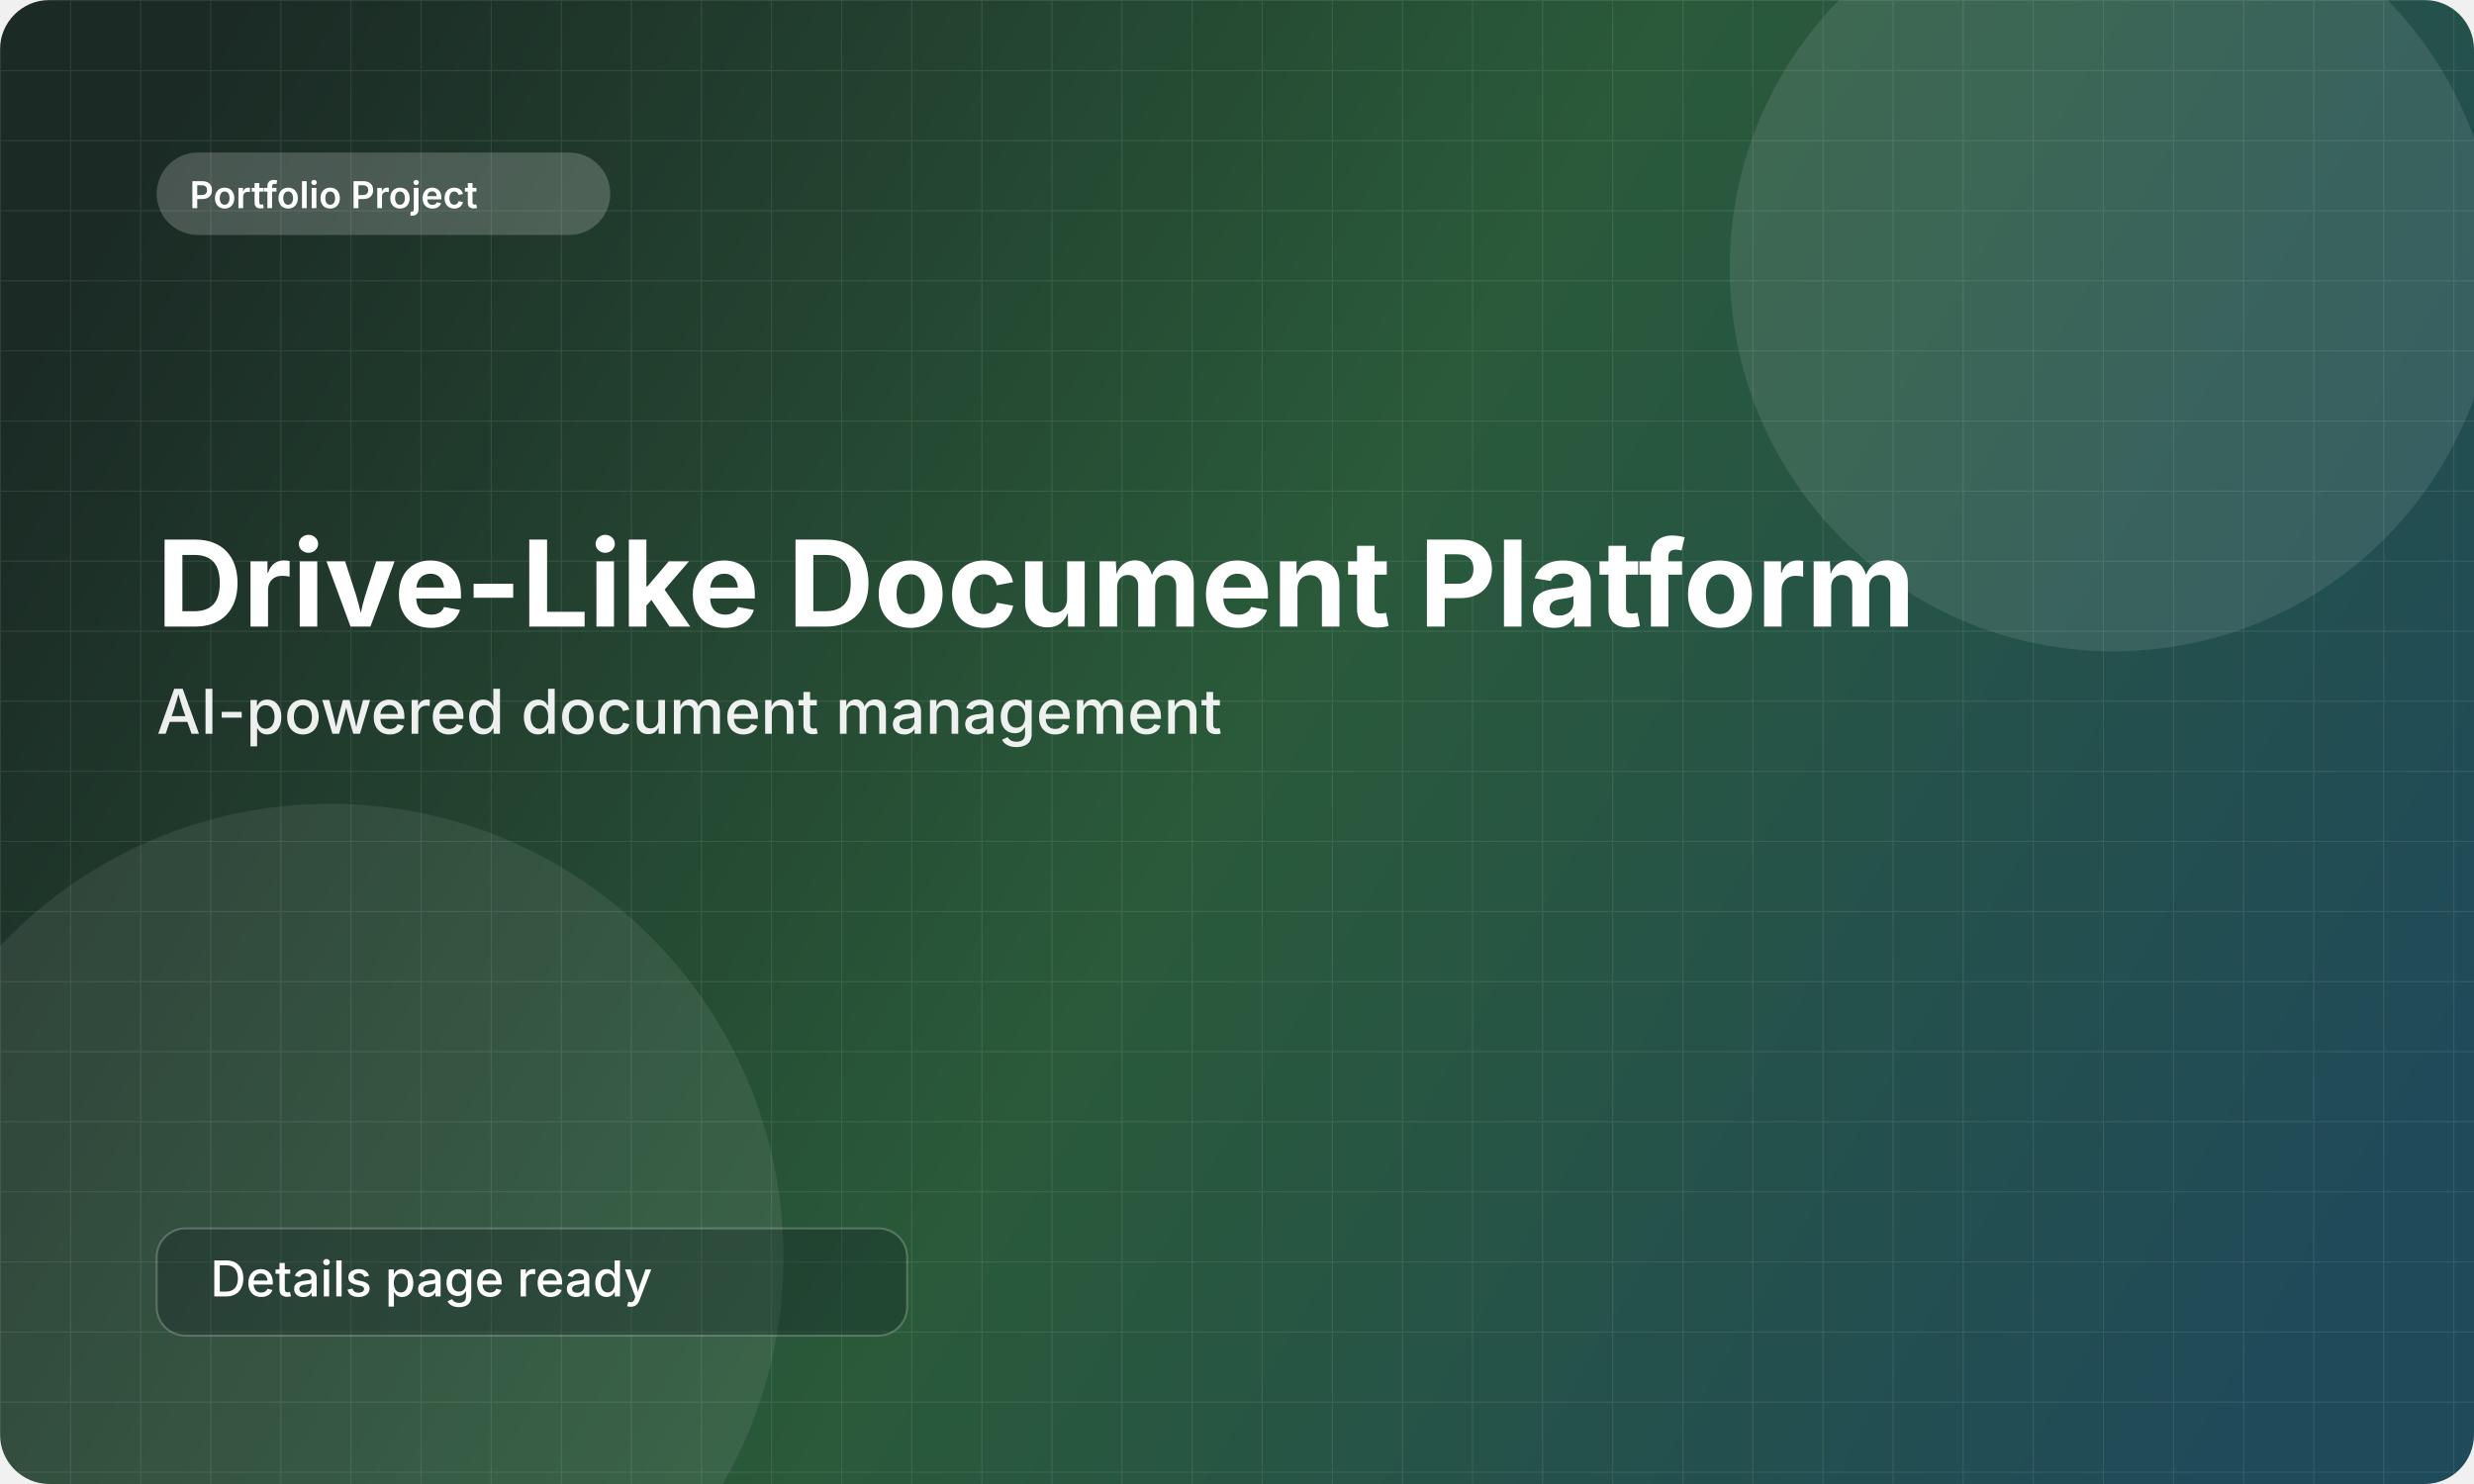
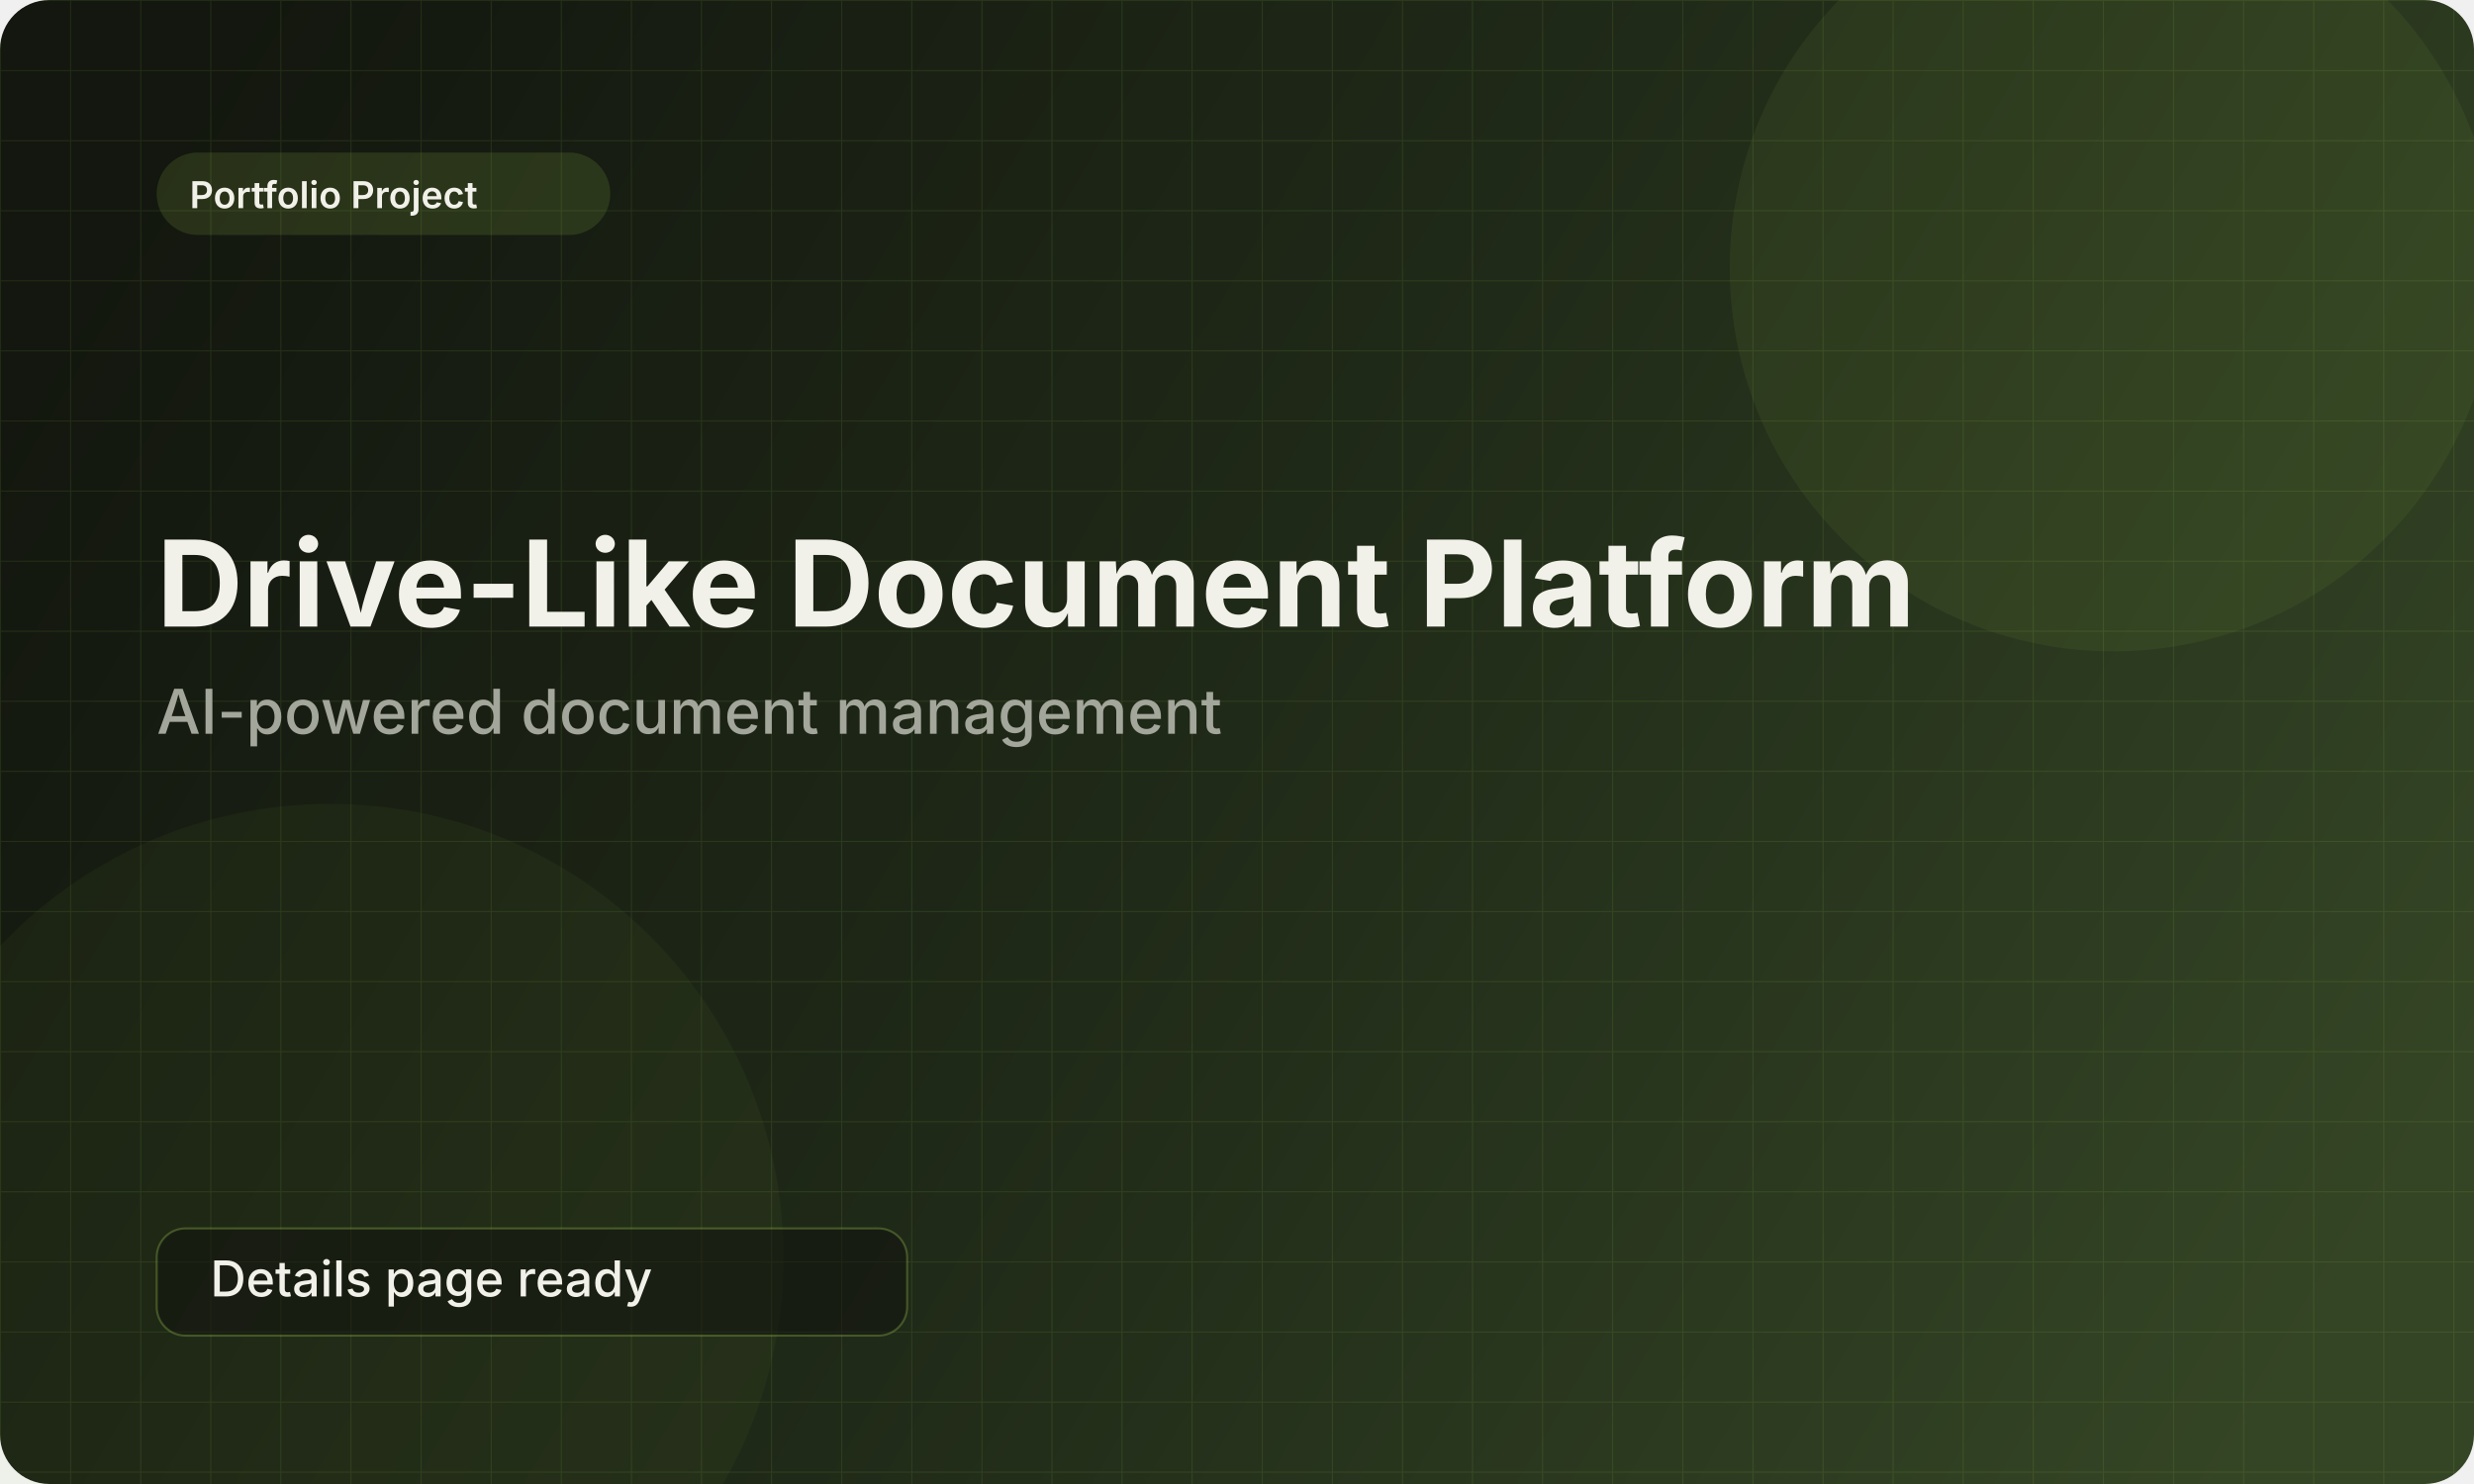
<svg xmlns="http://www.w3.org/2000/svg" width="1200" height="720" viewBox="0 0 1200 720" fill="none">
  <defs>
    <linearGradient id="bg-drive-like-document-platform" x1="84" y1="56" x2="1116" y2="664" gradientUnits="userSpaceOnUse">
-       <stop stop-color="#1B2A25" />
-       <stop offset="0.5" stop-color="#2A5A3A" />
-       <stop offset="1" stop-color="#1F4A5A" />
+       <stop stop-color="#13170f" />
+       <stop offset="0.5" stop-color="#202a18" />
+       <stop offset="1" stop-color="#344525" />
    </linearGradient>
    <pattern id="grid-drive-like-document-platform" width="34" height="34" patternUnits="userSpaceOnUse">
-       <path d="M34 0H0V34" fill="none" stroke="rgba(255,255,255,0.09)" />
+       <path d="M34 0H0V34" fill="none" stroke="rgba(193,247,96,0.09)" />
    </pattern>
  </defs>
  <rect width="1200" height="720" rx="24" fill="url(#bg-drive-like-document-platform)" />
  <rect width="1200" height="720" rx="24" fill="url(#grid-drive-like-document-platform)" />
-   <circle cx="1025" cy="130" r="186" fill="rgba(255,255,255,0.10)" />
-   <circle cx="160" cy="610" r="220" fill="rgba(255,255,255,0.08)" />
-   <rect x="76" y="74" width="220" height="40" rx="20" fill="rgba(255,255,255,0.2)" />
-   <text x="92" y="101" font-family="Inter, Segoe UI, Arial" font-size="18" font-weight="600" fill="white">Portfolio Project</text>
-   <text x="76" y="304" font-family="Inter, Segoe UI, Arial" font-size="58" font-weight="700" fill="white">Drive-Like Document Platform</text>
-   <text x="76" y="356" font-family="Inter, Segoe UI, Arial" font-size="30" font-weight="500" fill="rgba(255,255,255,0.92)">AI-powered document management</text>
-   <rect x="76" y="596" width="364" height="52" rx="14" fill="rgba(9,19,29,0.25)" stroke="rgba(255,255,255,0.22)" />
-   <text x="102" y="629" font-family="Inter, Segoe UI, Arial" font-size="24" font-weight="500" fill="white">Details page ready</text>
+   <circle cx="1025" cy="130" r="186" fill="rgba(193,247,96,0.06)" />
+   <circle cx="160" cy="610" r="220" fill="rgba(193,247,96,0.04)" />
+   <rect x="76" y="74" width="220" height="40" rx="20" fill="rgba(193,247,96,0.12)" />
+   <text x="92" y="101" font-family="Inter, Segoe UI, Arial" font-size="18" font-weight="600" fill="#f1f1e9">Portfolio Project</text>
+   <text x="76" y="304" font-family="Inter, Segoe UI, Arial" font-size="58" font-weight="700" fill="#f1f1e9">Drive-Like Document Platform</text>
+   <text x="76" y="356" font-family="Inter, Segoe UI, Arial" font-size="30" font-weight="500" fill="#a3a69b">AI-powered document management</text>
+   <rect x="76" y="596" width="364" height="52" rx="14" fill="rgba(16,17,15,0.5)" stroke="rgba(193,247,96,0.25)" />
+   <text x="102" y="629" font-family="Inter, Segoe UI, Arial" font-size="24" font-weight="500" fill="#f1f1e9">Details page ready</text>
</svg>
